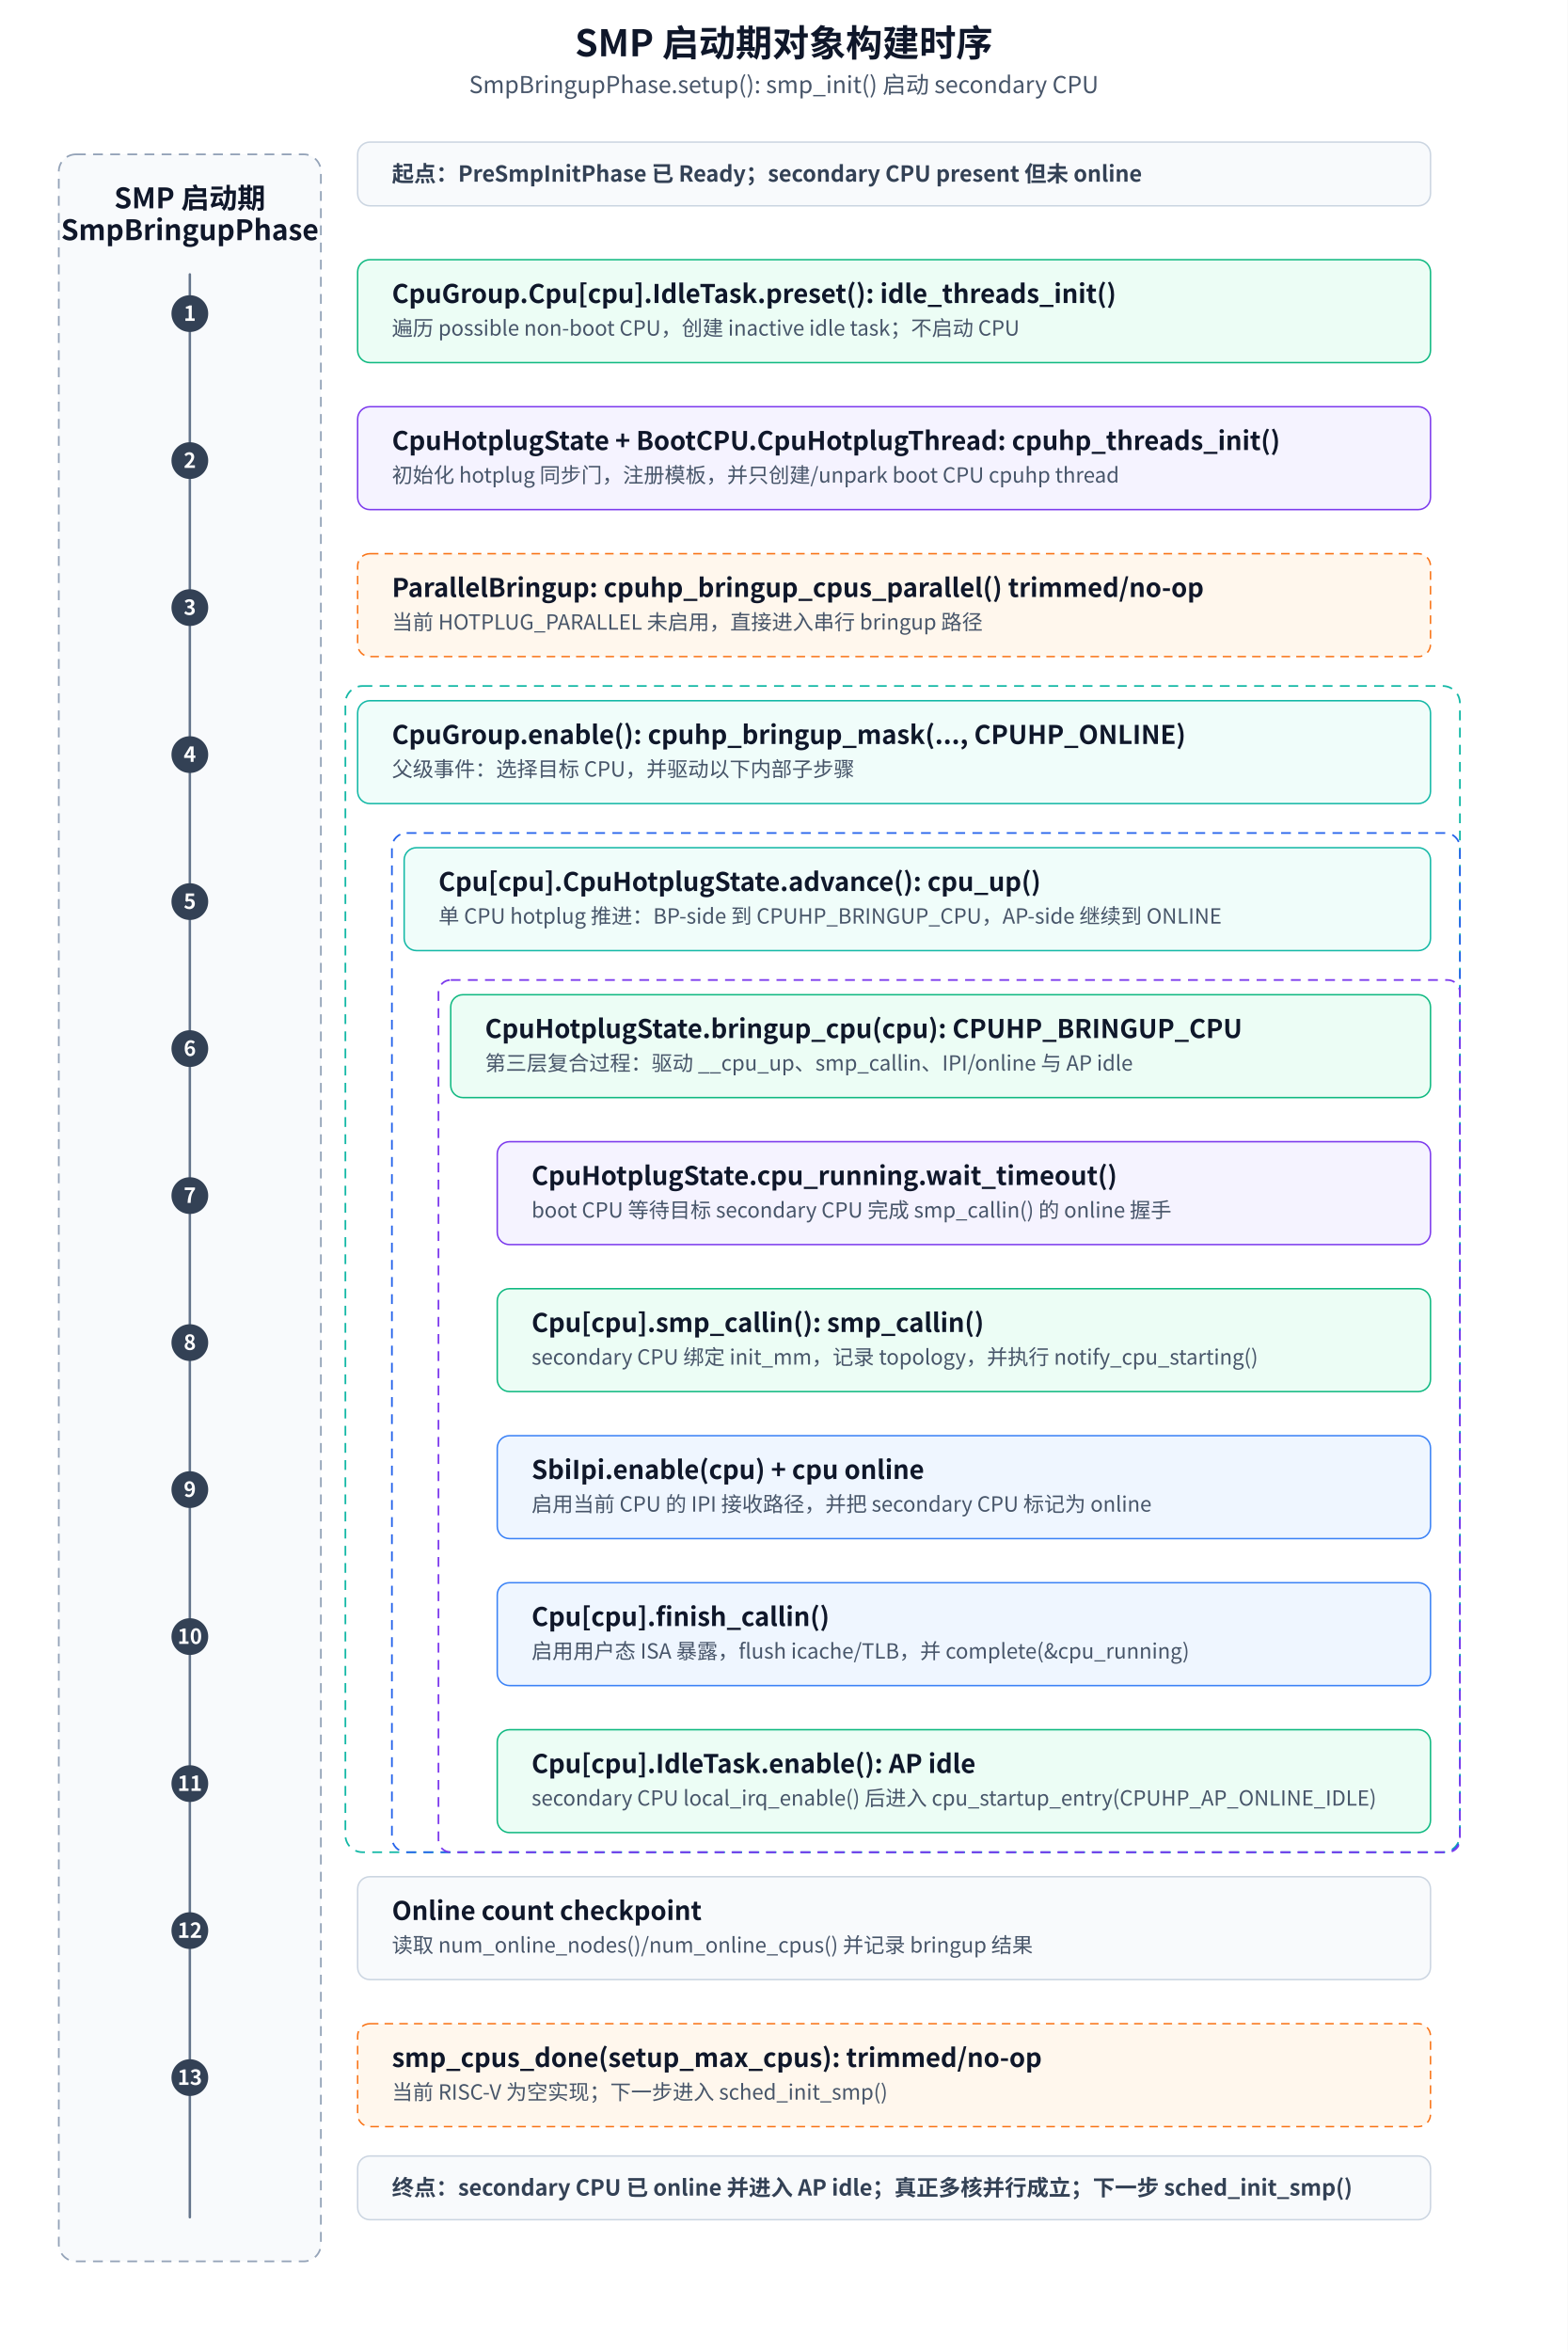
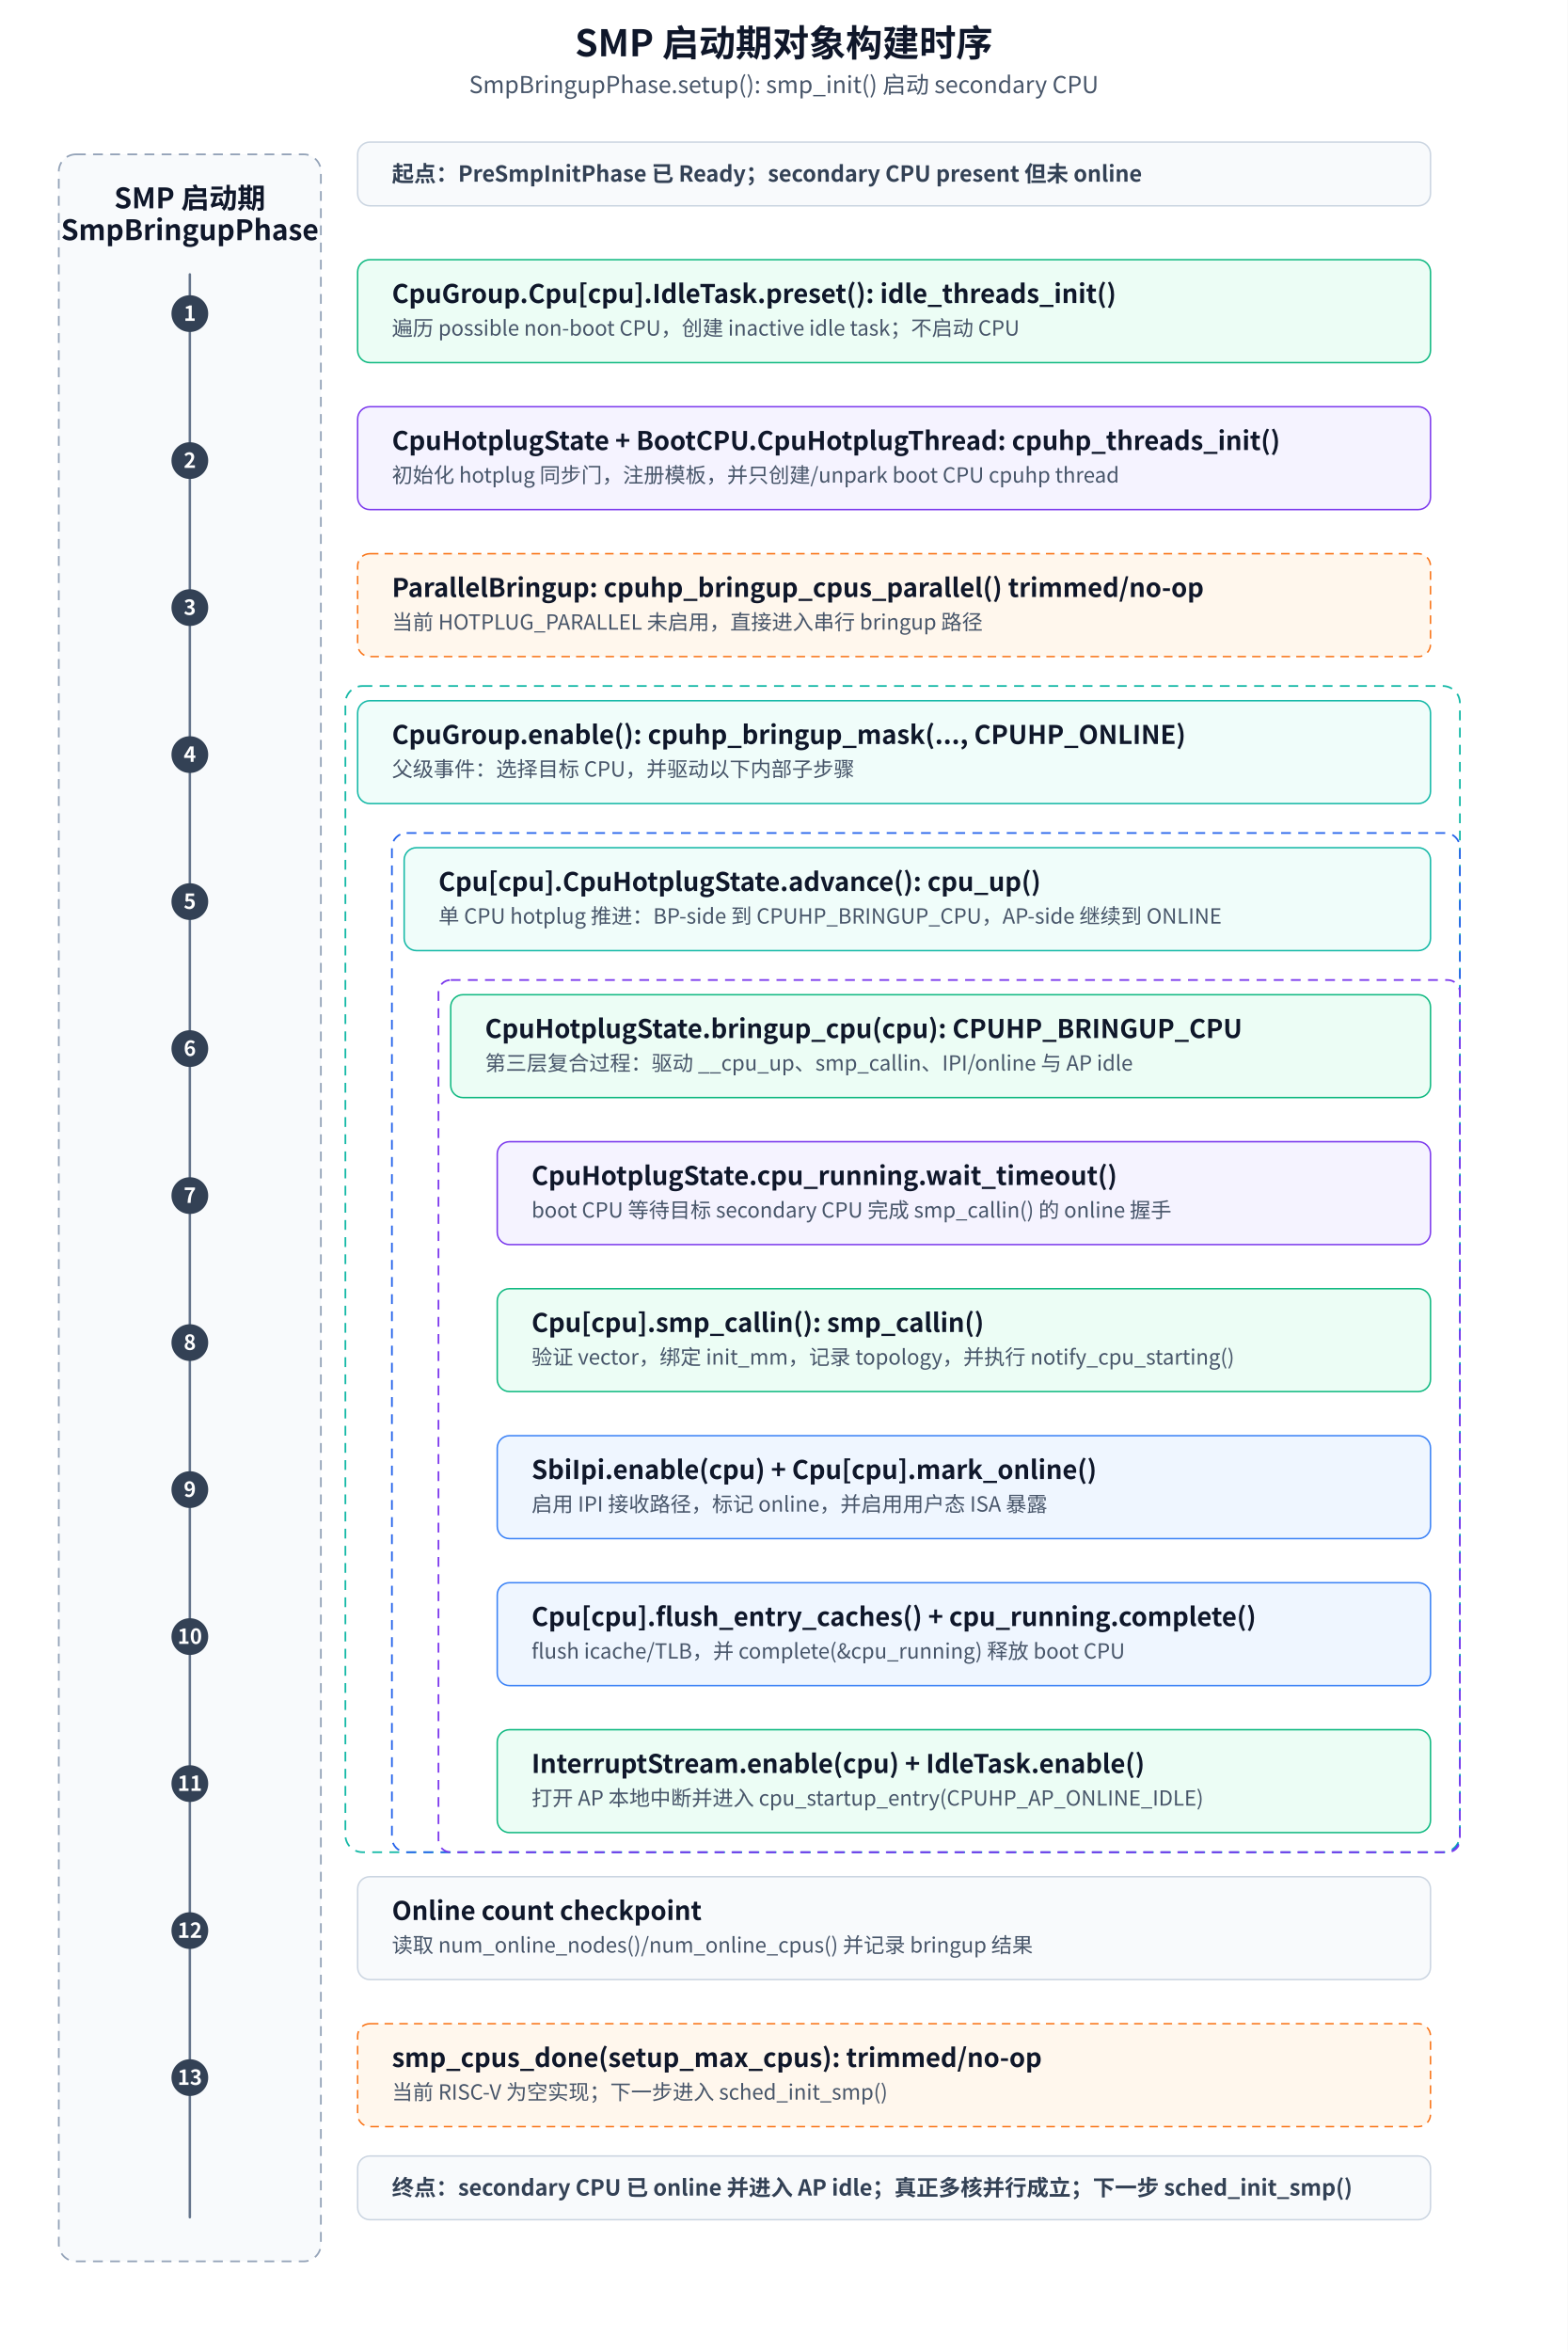
<svg xmlns="http://www.w3.org/2000/svg" width="1280" height="1920" viewBox="0 0 1280 1920" role="img" aria-labelledby="title desc">
  <defs>
    <style>
      text { font-family: "Microsoft YaHei", "Noto Sans CJK SC", "Source Han Sans SC", Arial, sans-serif; fill: #0f172a; }
      .title { font-size: 30px; font-weight: 600; }
      .subtitle { font-size: 19px; fill: #475569; }
      .lane { fill: #f8fafc; stroke: #94a3b8; stroke-width: 1.4; stroke-dasharray: 8 6; }
      .box { fill: #ffffff; stroke: #334155; stroke-width: 1.2; }
      .stage { fill: #f8fafc; stroke: #cbd5e1; stroke-width: 1.2; }
      .formal { fill: #ecfdf5; stroke: #10b981; }
      .cpu { fill: #f0fdfa; stroke: #14b8a6; }
      .flow { fill: #ecfdf5; stroke: #10b981; }
      .sync { fill: #f5f3ff; stroke: #7c3aed; }
      .support { fill: #eff6ff; stroke: #3b82f6; }
      .trimmed { fill: #fff7ed; stroke: #f97316; stroke-dasharray: 7 5; }
      .composite-l1 { fill: none; stroke: #14b8a6; stroke-width: 1.4; stroke-dasharray: 8 6; }
      .composite-l2 { fill: none; stroke: #2563eb; stroke-width: 1.4; stroke-dasharray: 8 6; }
      .composite-l3 { fill: none; stroke: #7c3aed; stroke-width: 1.4; stroke-dasharray: 8 6; }
      .obj { font-size: 23px; font-weight: 600; dominant-baseline: middle; }
      .line1 { font-size: 21px; font-weight: 600; dominant-baseline: middle; }
      .line2 { font-size: 17px; fill: #475569; dominant-baseline: middle; }
      .boundary { font-size: 18px; font-weight: 600; fill: #334155; dominant-baseline: middle; }
      .num { font-size: 17px; font-weight: 600; fill: #ffffff; text-anchor: middle; dominant-baseline: middle; }
      .timeline { stroke: #64748b; stroke-width: 2; stroke-linecap: round; }
      .dot { fill: #334155; }
    </style>
  </defs>
  <rect x="0" y="0" width="1280" height="1920" fill="#ffffff" />
  <text x="640" y="46" text-anchor="middle" class="title">SMP 启动期对象构建时序</text>
  <text x="640" y="76" text-anchor="middle" class="subtitle">SmpBringupPhase.setup(): smp_init() 启动 secondary CPU</text>
  <rect x="48" y="126" width="214" height="1720" rx="14" class="lane" />
  <text x="155" y="162" text-anchor="middle" class="obj">SMP 启动期</text>
  <text x="155" y="188" text-anchor="middle" class="obj">SmpBringupPhase</text>
  <line x1="155" y1="224" x2="155" y2="1810" class="timeline" />
  <rect x="292" y="116" width="876" height="52" rx="10" class="stage" />
  <text x="320" y="142" class="boundary">起点：PreSmpInitPhase 已 Ready；secondary CPU present 但未 online</text>
  <rect x="282" y="560" width="910" height="952" rx="14" class="composite-l1" />
  <rect x="320" y="680" width="872" height="832" rx="12" class="composite-l2" />
  <rect x="358" y="800" width="834" height="712" rx="10" class="composite-l3" />
  <g transform="translate(0 -48)">
    <g transform="translate(0 56)">
      <circle cx="155" cy="248" r="15" class="dot" />
      <text x="155" y="248" class="num">1</text>
      <rect x="292" y="204" width="876" height="84" rx="10" class="box flow" />
      <text x="320" y="232" class="line1">CpuGroup.Cpu[cpu].IdleTask.preset(): idle_threads_init()</text>
      <text x="320" y="260" class="line2">遍历 possible non-boot CPU，创建 inactive idle task；不启动 CPU</text>
    </g>
    <g transform="translate(0 176)">
      <circle cx="155" cy="248" r="15" class="dot" />
      <text x="155" y="248" class="num">2</text>
      <rect x="292" y="204" width="876" height="84" rx="10" class="box sync" />
      <text x="320" y="232" class="line1">CpuHotplugState + BootCPU.CpuHotplugThread: cpuhp_threads_init()</text>
      <text x="320" y="260" class="line2">初始化 hotplug 同步门，注册模板，并只创建/unpark boot CPU cpuhp thread</text>
    </g>
    <g transform="translate(0 296)">
      <circle cx="155" cy="248" r="15" class="dot" />
      <text x="155" y="248" class="num">3</text>
      <rect x="292" y="204" width="876" height="84" rx="10" class="box trimmed" />
      <text x="320" y="232" class="line1">ParallelBringup: cpuhp_bringup_cpus_parallel() trimmed/no-op</text>
      <text x="320" y="260" class="line2">当前 HOTPLUG_PARALLEL 未启用，直接进入串行 bringup 路径</text>
    </g>
    <g transform="translate(0 416)">
      <circle cx="155" cy="248" r="15" class="dot" />
      <text x="155" y="248" class="num">4</text>
      <rect x="292" y="204" width="876" height="84" rx="10" class="box cpu" />
      <text x="320" y="232" class="line1">CpuGroup.enable(): cpuhp_bringup_mask(..., CPUHP_ONLINE)</text>
      <text x="320" y="260" class="line2">父级事件：选择目标 CPU，并驱动以下内部子步骤</text>
    </g>
    <g transform="translate(0 536)">
      <circle cx="155" cy="248" r="15" class="dot" />
      <text x="155" y="248" class="num">5</text>
      <rect x="330" y="204" width="838" height="84" rx="10" class="box cpu" />
      <text x="358" y="232" class="line1">Cpu[cpu].CpuHotplugState.advance(): cpu_up()</text>
      <text x="358" y="260" class="line2">单 CPU hotplug 推进：BP-side 到 CPUHP_BRINGUP_CPU，AP-side 继续到 ONLINE</text>
    </g>
    <g transform="translate(0 656)">
      <circle cx="155" cy="248" r="15" class="dot" />
      <text x="155" y="248" class="num">6</text>
      <rect x="368" y="204" width="800" height="84" rx="10" class="box flow" />
      <text x="396" y="232" class="line1">CpuHotplugState.bringup_cpu(cpu): CPUHP_BRINGUP_CPU</text>
      <text x="396" y="260" class="line2">第三层复合过程：驱动 __cpu_up、smp_callin、IPI/online 与 AP idle</text>
    </g>
    <g transform="translate(0 776)">
      <circle cx="155" cy="248" r="15" class="dot" />
      <text x="155" y="248" class="num">7</text>
      <rect x="406" y="204" width="762" height="84" rx="10" class="box sync" />
      <text x="434" y="232" class="line1">CpuHotplugState.cpu_running.wait_timeout()</text>
      <text x="434" y="260" class="line2">boot CPU 等待目标 secondary CPU 完成 smp_callin() 的 online 握手</text>
    </g>
    <g transform="translate(0 896)">
      <circle cx="155" cy="248" r="15" class="dot" />
      <text x="155" y="248" class="num">8</text>
      <rect x="406" y="204" width="762" height="84" rx="10" class="box flow" />
      <text x="434" y="232" class="line1">Cpu[cpu].smp_callin(): smp_callin()</text>
-       <text x="434" y="260" class="line2">secondary CPU 绑定 init_mm，记录 topology，并执行 notify_cpu_starting()</text>
+       <text x="434" y="260" class="line2">验证 vector，绑定 init_mm，记录 topology，并执行 notify_cpu_starting()</text>
    </g>
    <g transform="translate(0 1016)">
      <circle cx="155" cy="248" r="15" class="dot" />
      <text x="155" y="248" class="num">9</text>
      <rect x="406" y="204" width="762" height="84" rx="10" class="box support" />
-       <text x="434" y="232" class="line1">SbiIpi.enable(cpu) + cpu online</text>
-       <text x="434" y="260" class="line2">启用当前 CPU 的 IPI 接收路径，并把 secondary CPU 标记为 online</text>
+       <text x="434" y="232" class="line1">SbiIpi.enable(cpu) + Cpu[cpu].mark_online()</text>
+       <text x="434" y="260" class="line2">启用 IPI 接收路径，标记 online，并启用用户态 ISA 暴露</text>
    </g>
    <g transform="translate(0 1136)">
      <circle cx="155" cy="248" r="15" class="dot" />
      <text x="155" y="248" class="num">10</text>
      <rect x="406" y="204" width="762" height="84" rx="10" class="box support" />
-       <text x="434" y="232" class="line1">Cpu[cpu].finish_callin()</text>
-       <text x="434" y="260" class="line2">启用用户态 ISA 暴露，flush icache/TLB，并 complete(&amp;cpu_running)</text>
+       <text x="434" y="232" class="line1">Cpu[cpu].flush_entry_caches() + cpu_running.complete()</text>
+       <text x="434" y="260" class="line2">flush icache/TLB，并 complete(&amp;cpu_running) 释放 boot CPU</text>
    </g>
    <g transform="translate(0 1256)">
      <circle cx="155" cy="248" r="15" class="dot" />
      <text x="155" y="248" class="num">11</text>
      <rect x="406" y="204" width="762" height="84" rx="10" class="box flow" />
-       <text x="434" y="232" class="line1">Cpu[cpu].IdleTask.enable(): AP idle</text>
-       <text x="434" y="260" class="line2">secondary CPU local_irq_enable() 后进入 cpu_startup_entry(CPUHP_AP_ONLINE_IDLE)</text>
+       <text x="434" y="232" class="line1">InterruptStream.enable(cpu) + IdleTask.enable()</text>
+       <text x="434" y="260" class="line2">打开 AP 本地中断并进入 cpu_startup_entry(CPUHP_AP_ONLINE_IDLE)</text>
    </g>
    <g transform="translate(0 1376)">
      <circle cx="155" cy="248" r="15" class="dot" />
      <text x="155" y="248" class="num">12</text>
      <rect x="292" y="204" width="876" height="84" rx="10" class="box stage" />
      <text x="320" y="232" class="line1">Online count checkpoint</text>
      <text x="320" y="260" class="line2">读取 num_online_nodes()/num_online_cpus() 并记录 bringup 结果</text>
    </g>
    <g transform="translate(0 1496)">
      <circle cx="155" cy="248" r="15" class="dot" />
      <text x="155" y="248" class="num">13</text>
      <rect x="292" y="204" width="876" height="84" rx="10" class="box trimmed" />
      <text x="320" y="232" class="line1">smp_cpus_done(setup_max_cpus): trimmed/no-op</text>
      <text x="320" y="260" class="line2">当前 RISC-V 为空实现；下一步进入 sched_init_smp()</text>
    </g>
  </g>
  <rect x="292" y="1760" width="876" height="52" rx="10" class="stage" />
  <text x="320" y="1786" class="boundary">终点：secondary CPU 已 online 并进入 AP idle；真正多核并行成立；下一步 sched_init_smp()</text>
</svg>
